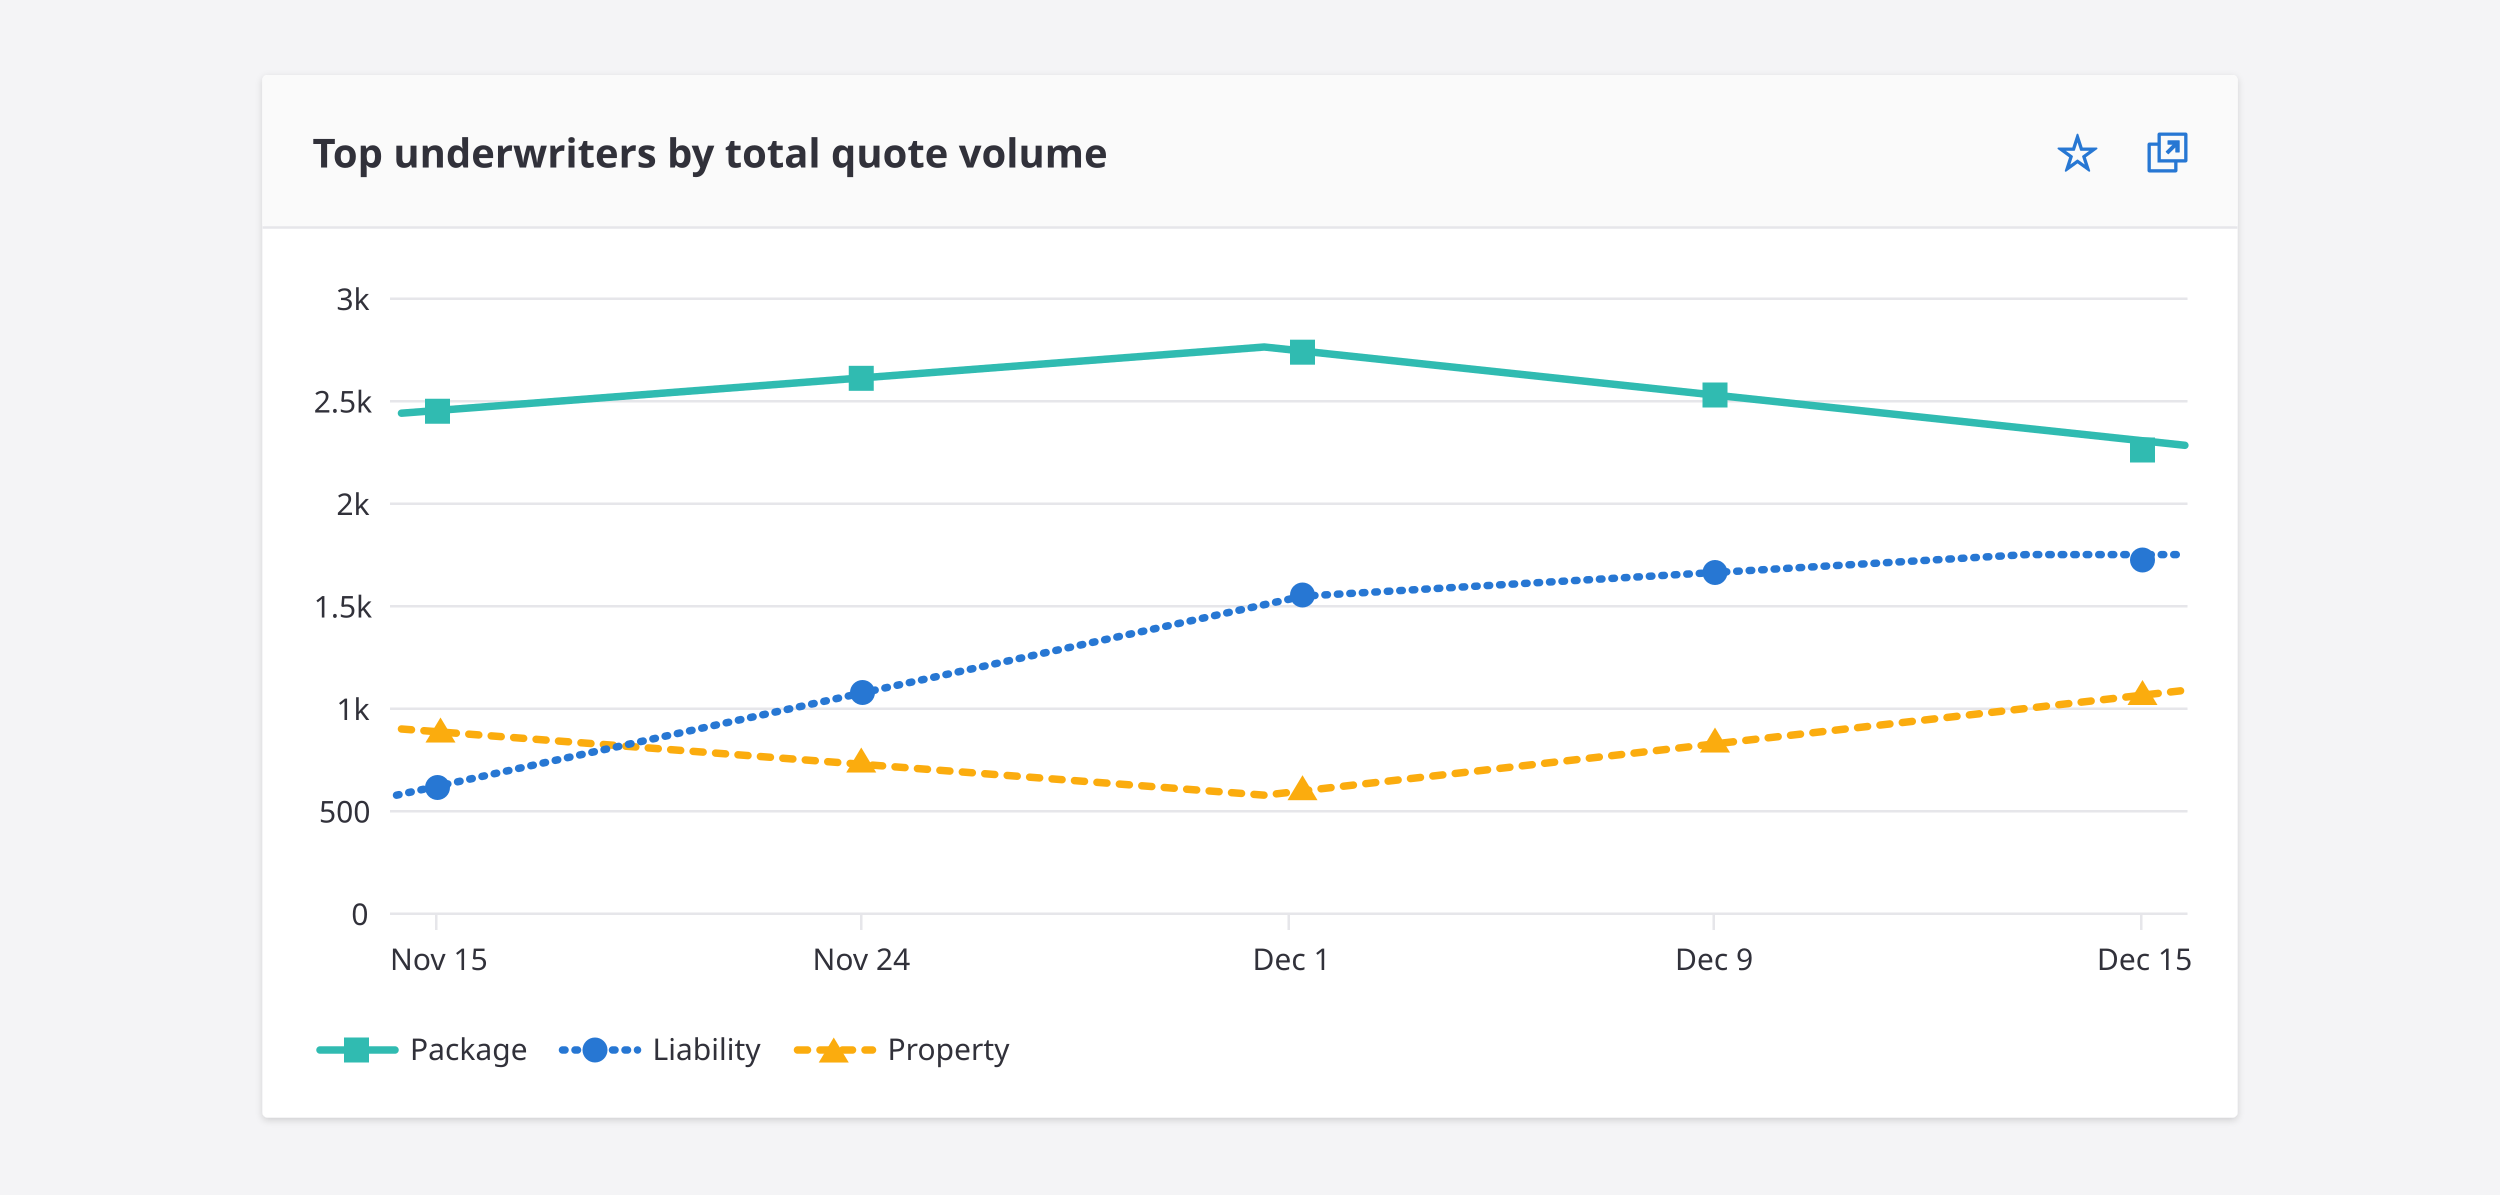
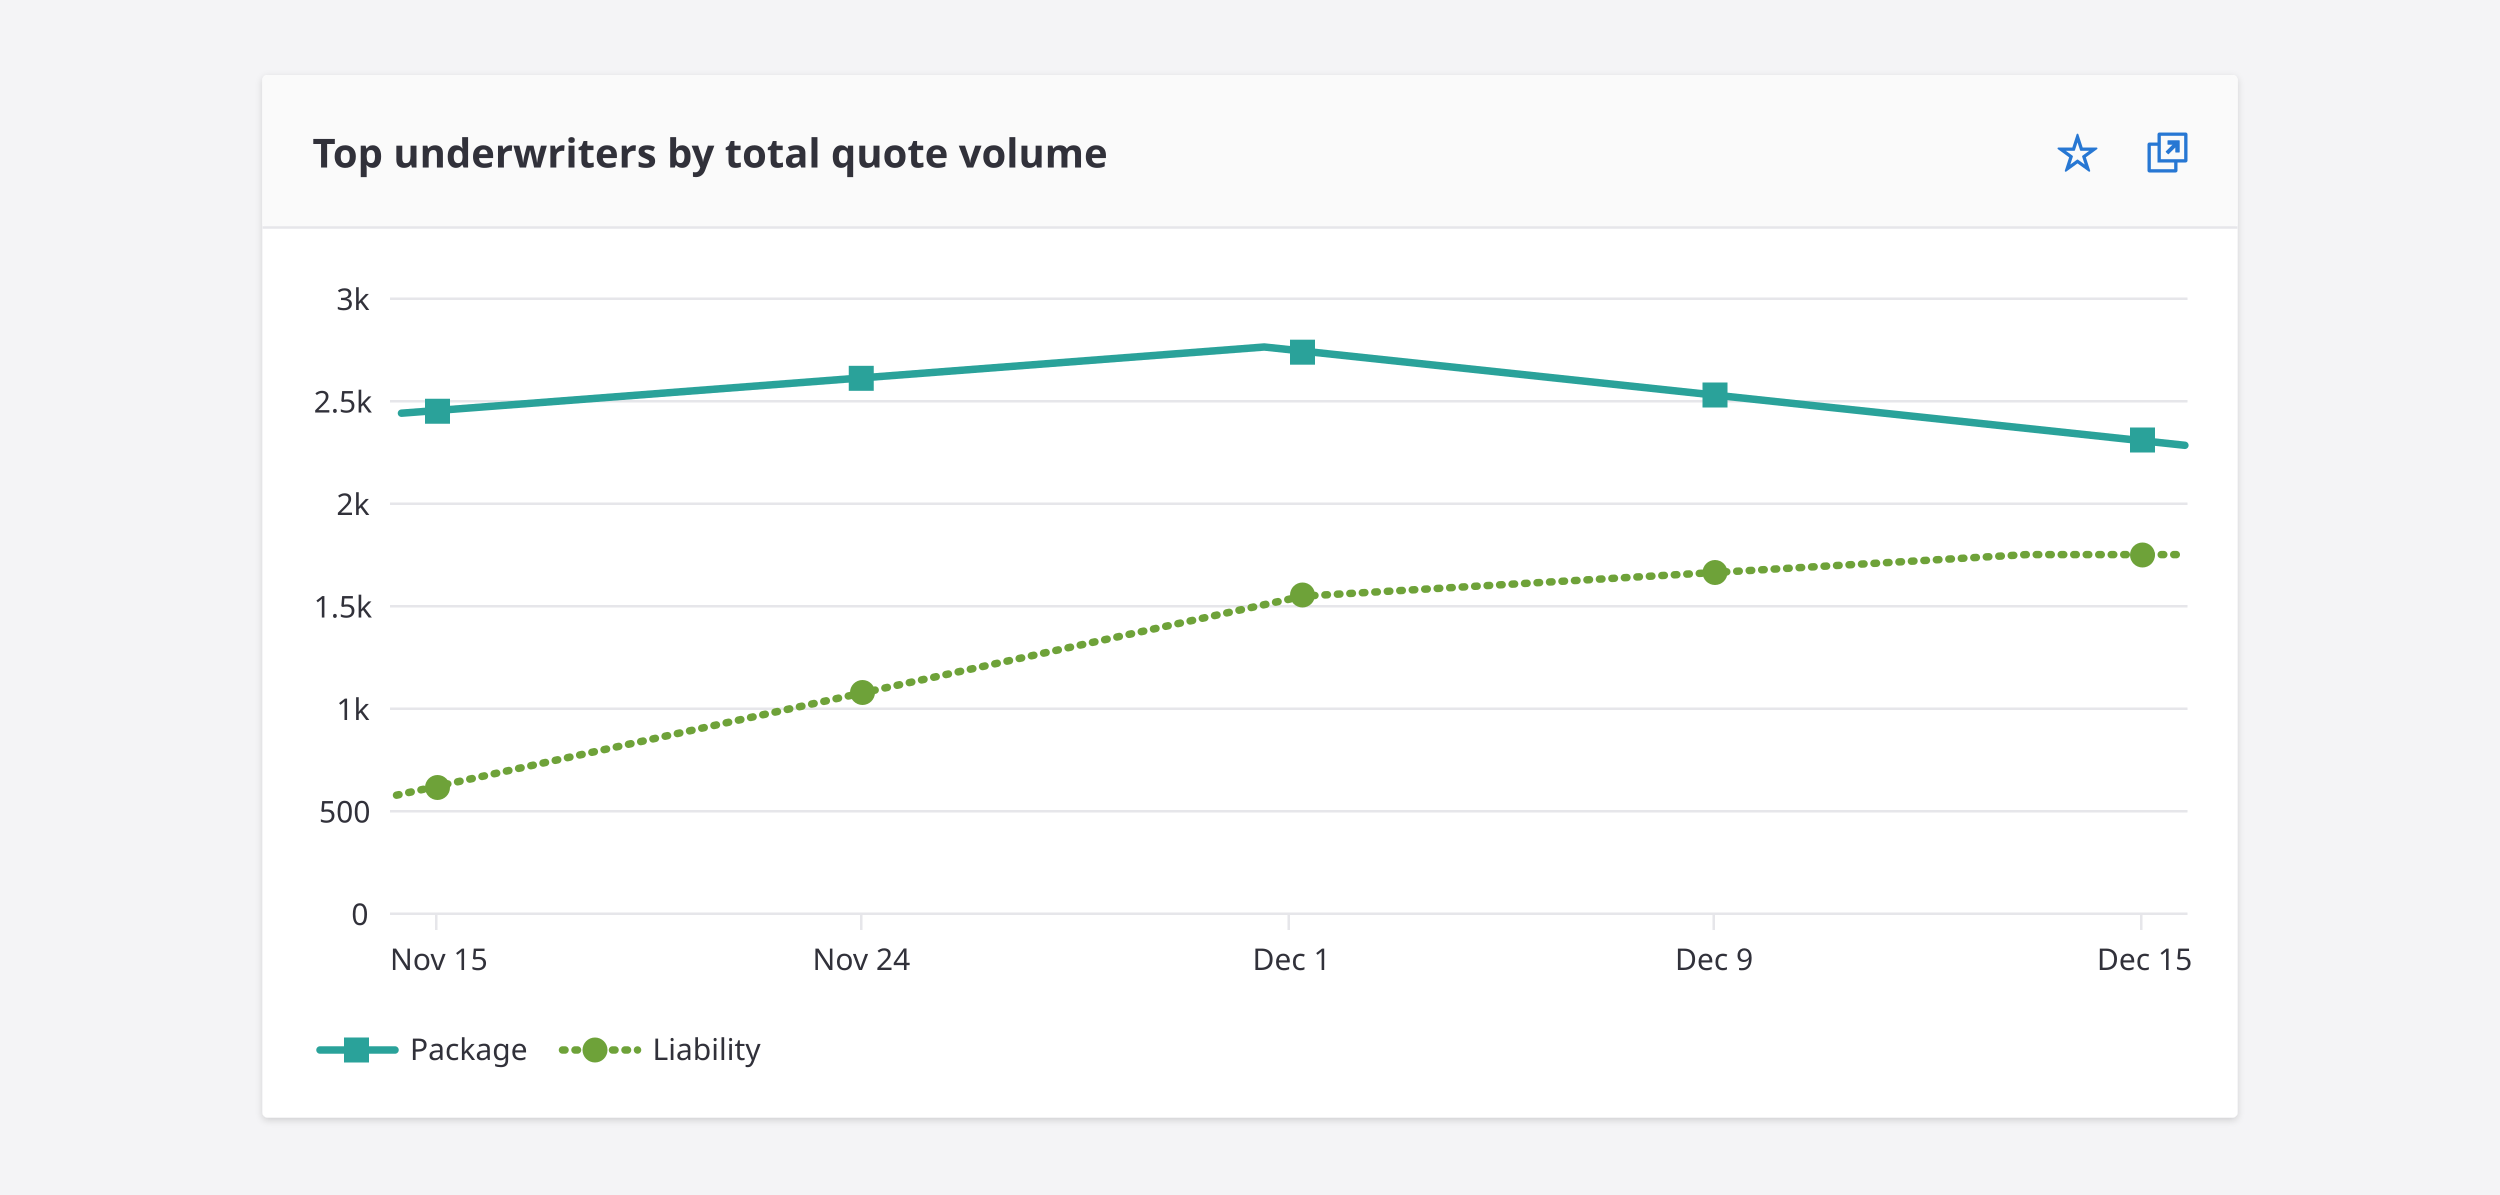
<svg xmlns="http://www.w3.org/2000/svg" width="1000" height="478" viewBox="0 0 1000 478">
  <defs>
    <filter id="Card" x="100.5" y="26.5" width="799" height="426" filterUnits="userSpaceOnUse">
      <feOffset dy="1" input="SourceAlpha" />
      <feGaussianBlur stdDeviation="1.5" result="blur" />
      <feFlood flood-opacity="0.161" />
      <feComposite operator="in" in2="blur" />
      <feComposite in="SourceGraphic" />
    </filter>
    <clipPath id="clip-line_chart_-_legend">
      <rect width="1000" height="478" />
    </clipPath>
  </defs>
  <g id="line_chart_-_legend" data-name="line chart - legend" clip-path="url(#clip-line_chart_-_legend)">
    <rect width="1000" height="478" fill="#f4f4f6" />
    <g id="Card-2" data-name="Card" transform="translate(105 30)">
      <g transform="matrix(1, 0, 0, 1, -105, -30)" filter="url(#Card)">
        <rect id="Card-3" data-name="Card" width="790" height="417" rx="2" transform="translate(105 30)" fill="#fff" />
      </g>
      <rect id="Card-4" data-name="Card" width="790" height="61" rx="2" fill="#fafafa" />
      <text id="Top_underwriters_by_total_quote_volume" data-name="Top underwriters by total quote volume" transform="translate(20 37)" fill="#31313a" font-size="16" font-family="SegoeUI-Semibold, Segoe UI" font-weight="600">
        <tspan x="0" y="0">Top underwriters by total quote volume</tspan>
      </text>
      <line id="Line_27" data-name="Line 27" x2="790" transform="translate(0 61)" fill="none" stroke="#e6e6ea" stroke-width="1" />
      <g id="External" transform="translate(754 23)">
        <g id="Group_270302" data-name="Group 270302" transform="translate(0 0)">
          <g id="Group_270301" data-name="Group 270301">
            <path id="Path_101932" data-name="Path 101932" d="M8.169,8.655a.212.212,0,0,0,.3,0l2.642-2.639V7.8a.192.192,0,0,0,.2.2h1.376a.2.2,0,0,0,.2-.2V3.312a.2.2,0,0,0-.2-.2l-4.477,0a.21.21,0,0,0-.21.21V4.689a.2.2,0,0,0,.2.2H9.985L7.342,7.528a.214.214,0,0,0,0,.3Z" fill="#2777d3" />
            <path id="Path_101933" data-name="Path 101933" d="M15.24,0H4.76A.762.762,0,0,0,4,.76V4H.76A.762.762,0,0,0,0,4.76V15.24A.762.762,0,0,0,.76,16H11.24a.762.762,0,0,0,.76-.76V12h3.24a.762.762,0,0,0,.76-.76V.76A.762.762,0,0,0,15.24,0ZM10.667,14.667H1.333V5.333H4V12h6.667Zm4-4H5.333V1.333h9.334Z" fill="#2777d3" />
          </g>
          <rect id="Rectangle_11495" data-name="Rectangle 11495" width="16" height="16" transform="translate(0.001 0)" fill="none" />
        </g>
      </g>
      <g id="Favorite-empty" transform="translate(718 23)">
        <g id="Group_270307" data-name="Group 270307">
          <path id="Path_101936" data-name="Path 101936" d="M8.8,6.412l.225.691a.332.332,0,0,0,.317.23h3.313L10.561,8.854l-.587.427a.334.334,0,0,0-.122.372l.225.691.8,2.46-2.092-1.52L8.2,10.857a.333.333,0,0,0-.392,0l-.588.427L5.124,12.8l.8-2.46.225-.691a.334.334,0,0,0-.122-.372l-.587-.427L3.346,7.333H6.659a.332.332,0,0,0,.317-.23L7.2,6.412,8,3.952ZM8,.453A.359.359,0,0,0,7.653.7L5.933,6H.366a.365.365,0,0,0-.215.66l4.5,3.272-1.72,5.3a.364.364,0,0,0,.561.408L8,12.363l4.5,3.272a.364.364,0,0,0,.561-.408l-1.72-5.3,4.5-3.272A.365.365,0,0,0,15.634,6H10.067L8.347.7A.359.359,0,0,0,8,.453Z" transform="translate(0)" fill="#2777d3" />
          <rect id="Rectangle_11503" data-name="Rectangle 11503" width="16" height="16" transform="translate(0)" fill="none" />
        </g>
      </g>
      <g id="Group_270725" data-name="Group 270725" transform="translate(411 3)">
        <rect id="Rectangle_11693" data-name="Rectangle 11693" width="719" height="1" transform="translate(359 333) rotate(180)" fill="#e6e6ea" />
        <rect id="Rectangle_11694" data-name="Rectangle 11694" width="719" height="1" transform="translate(359 292) rotate(180)" fill="#e6e6ea" />
        <rect id="Rectangle_11695" data-name="Rectangle 11695" width="719" height="1" transform="translate(359 251) rotate(180)" fill="#e6e6ea" />
        <rect id="Rectangle_11696" data-name="Rectangle 11696" width="719" height="1" transform="translate(359 210) rotate(180)" fill="#e6e6ea" />
        <rect id="Rectangle_11697" data-name="Rectangle 11697" width="719" height="1" transform="translate(359 169) rotate(180)" fill="#e6e6ea" />
        <rect id="Rectangle_11698" data-name="Rectangle 11698" width="719" height="1" transform="translate(359 128) rotate(180)" fill="#e6e6ea" />
        <rect id="Rectangle_11699" data-name="Rectangle 11699" width="719" height="1" transform="translate(359 87) rotate(180)" fill="#e6e6ea" />
        <rect id="Rectangle_11578" data-name="Rectangle 11578" width="6" height="1" transform="translate(-341 333) rotate(90)" fill="#e6e6ea" />
        <rect id="Rectangle_11578-2" data-name="Rectangle 11578" width="6" height="1" transform="translate(-171 333) rotate(90)" fill="#e6e6ea" />
        <rect id="Rectangle_11578-3" data-name="Rectangle 11578" width="6" height="1" transform="translate(341 333) rotate(90)" fill="#e6e6ea" />
        <text id="_3k" data-name="3k" transform="translate(-369 91)" fill="#31313a" font-size="12" font-family="SegoeUI, Segoe UI">
          <tspan x="-12.434" y="0">3k</tspan>
        </text>
        <text id="_2.5k" data-name="2.5k" transform="translate(-369 132)" fill="#31313a" font-size="12" font-family="SegoeUI, Segoe UI">
          <tspan x="-21.504" y="0">2.5k</tspan>
        </text>
        <text id="_0" data-name="0" transform="translate(-369 337)" fill="#31313a" font-size="12" font-family="SegoeUI, Segoe UI">
          <tspan x="-6.469" y="0">0</tspan>
        </text>
        <text id="_500" data-name="500" transform="translate(-369 296)" fill="#31313a" font-size="12" font-family="SegoeUI, Segoe UI">
          <tspan x="-19.406" y="0">500</tspan>
        </text>
        <text id="_1k" data-name="1k" transform="translate(-369 255)" fill="#31313a" font-size="12" font-family="SegoeUI, Segoe UI">
          <tspan x="-12.434" y="0">1k</tspan>
        </text>
        <text id="_1.5k" data-name="1.5k" transform="translate(-369 214)" fill="#31313a" font-size="12" font-family="SegoeUI, Segoe UI">
          <tspan x="-21.504" y="0">1.5k</tspan>
        </text>
        <text id="_2k" data-name="2k" transform="translate(-369 173)" fill="#31313a" font-size="12" font-family="SegoeUI, Segoe UI">
          <tspan x="-12.434" y="0">2k</tspan>
        </text>
        <text id="Nov_15" data-name="Nov 15" transform="translate(-341 355)" fill="#31313a" font-size="12" font-family="SegoeUI, Segoe UI">
          <tspan x="-18.99" y="0">Nov 15</tspan>
        </text>
        <text id="Dec_15" data-name="Dec 15" transform="translate(341 355)" fill="#31313a" font-size="12" font-family="SegoeUI, Segoe UI">
          <tspan x="-18.229" y="0">Dec 15</tspan>
        </text>
        <text id="Nov_24" data-name="Nov 24" transform="translate(-172 355)" fill="#31313a" font-size="12" font-family="SegoeUI, Segoe UI">
          <tspan x="-18.99" y="0">Nov 24</tspan>
        </text>
        <rect id="Rectangle_11723" data-name="Rectangle 11723" width="6" height="1" transform="translate(170 333) rotate(90)" fill="#e6e6ea" />
        <text id="Dec_9" data-name="Dec 9" transform="translate(169 355)" fill="#31313a" font-size="12" font-family="SegoeUI, Segoe UI">
          <tspan x="-14.994" y="0">Dec 9</tspan>
        </text>
        <rect id="Rectangle_11724" data-name="Rectangle 11724" width="6" height="1" transform="translate(0 333) rotate(90)" fill="#e6e6ea" />
        <text id="Dec_1" data-name="Dec 1" transform="translate(0 355)" fill="#31313a" font-size="12" font-family="SegoeUI, Segoe UI">
          <tspan x="-14.994" y="0">Dec 1</tspan>
        </text>
-         <path id="Path_103557" data-name="Path 103557" d="M892.5,617.411l345.24,26.48,368.723-42.008" transform="translate(-1247.904 -358.813)" fill="none" stroke="#fbac0e" stroke-linecap="round" stroke-linejoin="round" stroke-width="3" stroke-dasharray="4 5" />
-         <path id="Path_103565" data-name="Path 103565" d="M892.5,491.091l345.109-26.479,368.24,39.321" transform="translate(-1247.904 -358.813)" fill="none" stroke="#30bbb1" stroke-linecap="round" stroke-linejoin="round" stroke-width="3" />
-         <path id="Path_103556" data-name="Path 103556" d="M890.519,643.89l362.614-79.617,289.245-16.615h63.775" transform="translate(-1247.904 -358.813)" fill="none" stroke="#2777d3" stroke-linecap="round" stroke-linejoin="round" stroke-width="3" stroke-dasharray="1 4" />
+         <path id="Path_103556" data-name="Path 103556" d="M890.519,643.89l362.614-79.617,289.245-16.615h63.775" transform="translate(-1247.904 -358.813)" fill="none" stroke="#6ea239" stroke-linecap="round" stroke-linejoin="round" stroke-width="3" stroke-dasharray="1 4" />
+         <circle id="Ellipse_2105" data-name="Ellipse 2105" cx="5" cy="5" r="5" transform="translate(-346 277)" fill="#6ea239" />
+         <circle id="Ellipse_2106" data-name="Ellipse 2106" cx="5" cy="5" r="5" transform="translate(-176 239)" fill="#6ea239" />
+         <circle id="Ellipse_2107" data-name="Ellipse 2107" cx="5" cy="5" r="5" transform="translate(0 200)" fill="#6ea239" />
+         <circle id="Ellipse_2108" data-name="Ellipse 2108" cx="5" cy="5" r="5" transform="translate(165 191)" fill="#6ea239" />
+         <circle id="Ellipse_2109" data-name="Ellipse 2109" cx="5" cy="5" r="5" transform="translate(336 184)" fill="#6ea239" />
+         <path id="Path_103565" data-name="Path 103565" d="M892.5,491.091l345.109-26.479,368.24,39.321" transform="translate(-1247.904 -358.813)" fill="none" stroke="#2aa29a" stroke-linecap="round" stroke-linejoin="round" stroke-width="3" />
+         <rect id="Rectangle_11766" data-name="Rectangle 11766" width="10" height="10" transform="translate(-346 126.5)" fill="#2aa29a" />
+         <rect id="Rectangle_11767" data-name="Rectangle 11767" width="10" height="10" transform="translate(-176.5 113.328)" fill="#2aa29a" />
+         <rect id="Rectangle_11768" data-name="Rectangle 11768" width="10" height="10" transform="translate(0 102.875)" fill="#2aa29a" />
+         <rect id="Rectangle_11769" data-name="Rectangle 11769" width="10" height="10" transform="translate(165 120)" fill="#2aa29a" />
+         <rect id="Rectangle_11770" data-name="Rectangle 11770" width="10" height="10" transform="translate(336 138)" fill="#2aa29a" />
        <g id="Group_270673" data-name="Group 270673" transform="translate(-663.002 -21)">
-           <rect id="Rectangle_11765" data-name="Rectangle 11765" width="10" height="10" transform="translate(284.6 403)" fill="#30bbb1" />
+           <rect id="Rectangle_11765" data-name="Rectangle 11765" width="10" height="10" transform="translate(284.6 403)" fill="#2aa29a" />
          <text id="Liability" transform="translate(408.002 412)" fill="#31313a" font-size="12" font-family="SegoeUI, Segoe UI">
            <tspan x="0" y="0">Liability</tspan>
-           </text>
-           <text id="Property" transform="translate(502.002 412)" fill="#31313a" font-size="12" font-family="SegoeUI, Segoe UI">
-             <tspan x="0" y="0">Property</tspan>
          </text>
          <text id="Package" transform="translate(311.002 412)" fill="#31313a" font-size="12" font-family="SegoeUI, Segoe UI">
            <tspan x="0" y="0">Package</tspan>
          </text>
-           <circle id="Ellipse_2102" data-name="Ellipse 2102" cx="5" cy="5" r="5" transform="translate(380.002 403)" fill="#2777d3" />
-           <path id="Polygon_1" data-name="Polygon 1" d="M6,0l6,10H0Z" transform="translate(474.503 403)" fill="#fbac0e" />
-           <line id="Line_2622" data-name="Line 2622" x2="30" transform="translate(372.003 408)" fill="none" stroke="#2777d3" stroke-linecap="round" stroke-width="3" stroke-dasharray="1 4" />
-           <line id="Line_2623" data-name="Line 2623" x2="30" transform="translate(466.002 408)" fill="none" stroke="#fbac0e" stroke-linecap="round" stroke-width="3" stroke-dasharray="4 5" />
-           <line id="Line_2624" data-name="Line 2624" x2="30" transform="translate(275.002 408)" fill="none" stroke="#30bbb1" stroke-linecap="round" stroke-width="3" />
+           <circle id="Ellipse_2102" data-name="Ellipse 2102" cx="5" cy="5" r="5" transform="translate(380.002 403)" fill="#6ea239" />
+           <line id="Line_2622" data-name="Line 2622" x2="30" transform="translate(372.003 408)" fill="none" stroke="#6ea239" stroke-linecap="round" stroke-width="3" stroke-dasharray="1 4" />
+           <line id="Line_2624" data-name="Line 2624" x2="30" transform="translate(275.002 408)" fill="none" stroke="#2aa29a" stroke-linecap="round" stroke-width="3" />
        </g>
-         <circle id="Ellipse_2105" data-name="Ellipse 2105" cx="5" cy="5" r="5" transform="translate(-346 277)" fill="#2777d3" />
-         <circle id="Ellipse_2106" data-name="Ellipse 2106" cx="5" cy="5" r="5" transform="translate(-176 239)" fill="#2777d3" />
-         <circle id="Ellipse_2107" data-name="Ellipse 2107" cx="5" cy="5" r="5" transform="translate(0 200)" fill="#2777d3" />
-         <circle id="Ellipse_2108" data-name="Ellipse 2108" cx="5" cy="5" r="5" transform="translate(165 191)" fill="#2777d3" />
-         <circle id="Ellipse_2109" data-name="Ellipse 2109" cx="5" cy="5" r="5" transform="translate(336 186)" fill="#2777d3" />
-         <path id="Polygon_2" data-name="Polygon 2" d="M6,0l6,10H0Z" transform="translate(-345.8 254)" fill="#fbac0e" />
-         <path id="Polygon_3" data-name="Polygon 3" d="M6,0l6,10H0Z" transform="translate(-177.5 266)" fill="#fbac0e" />
-         <path id="Polygon_4" data-name="Polygon 4" d="M6,0l6,10H0Z" transform="translate(-1 277.077)" fill="#fbac0e" />
-         <path id="Polygon_5" data-name="Polygon 5" d="M6,0l6,10H0Z" transform="translate(164 258)" fill="#fbac0e" />
-         <path id="Polygon_6" data-name="Polygon 6" d="M6,0l6,10H0Z" transform="translate(335 239)" fill="#fbac0e" />
-         <rect id="Rectangle_11766" data-name="Rectangle 11766" width="10" height="10" transform="translate(-346 126.5)" fill="#30bbb1" />
-         <rect id="Rectangle_11767" data-name="Rectangle 11767" width="10" height="10" transform="translate(-176.5 113.328)" fill="#30bbb1" />
-         <rect id="Rectangle_11768" data-name="Rectangle 11768" width="10" height="10" transform="translate(0 102.875)" fill="#30bbb1" />
-         <rect id="Rectangle_11769" data-name="Rectangle 11769" width="10" height="10" transform="translate(165 120)" fill="#30bbb1" />
-         <rect id="Rectangle_11770" data-name="Rectangle 11770" width="10" height="10" transform="translate(336 142)" fill="#30bbb1" />
      </g>
    </g>
  </g>
</svg>
